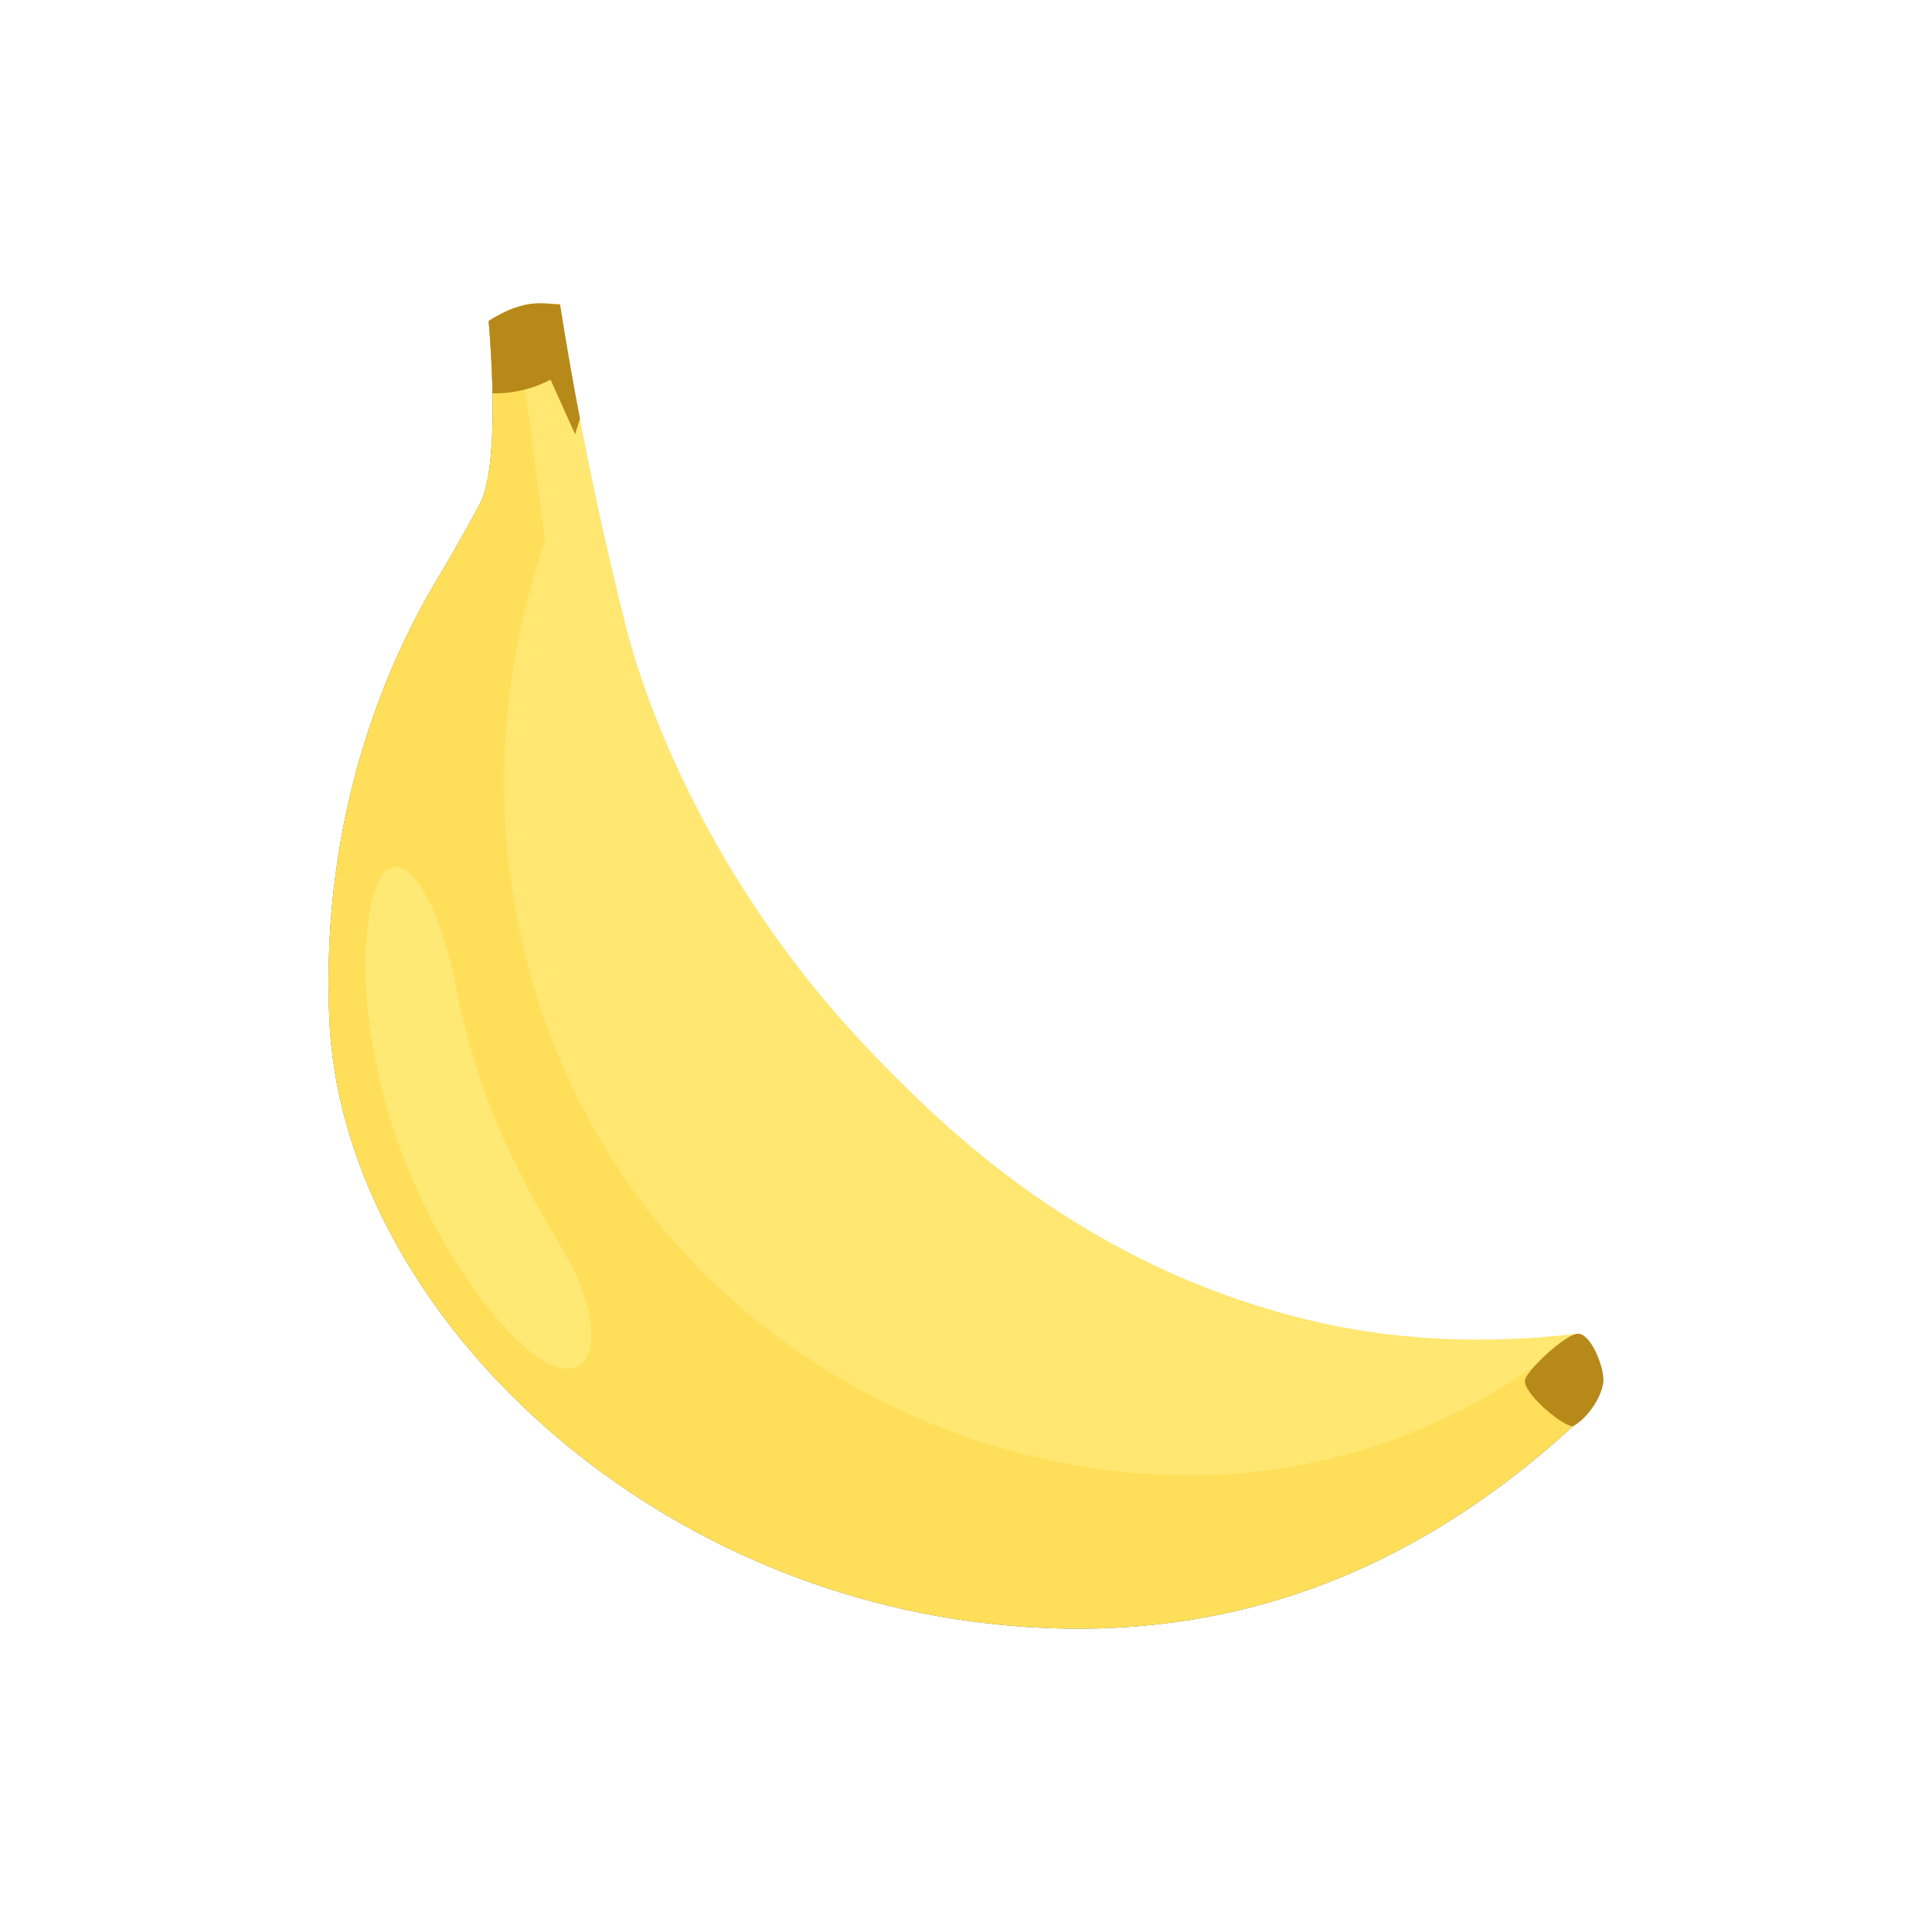
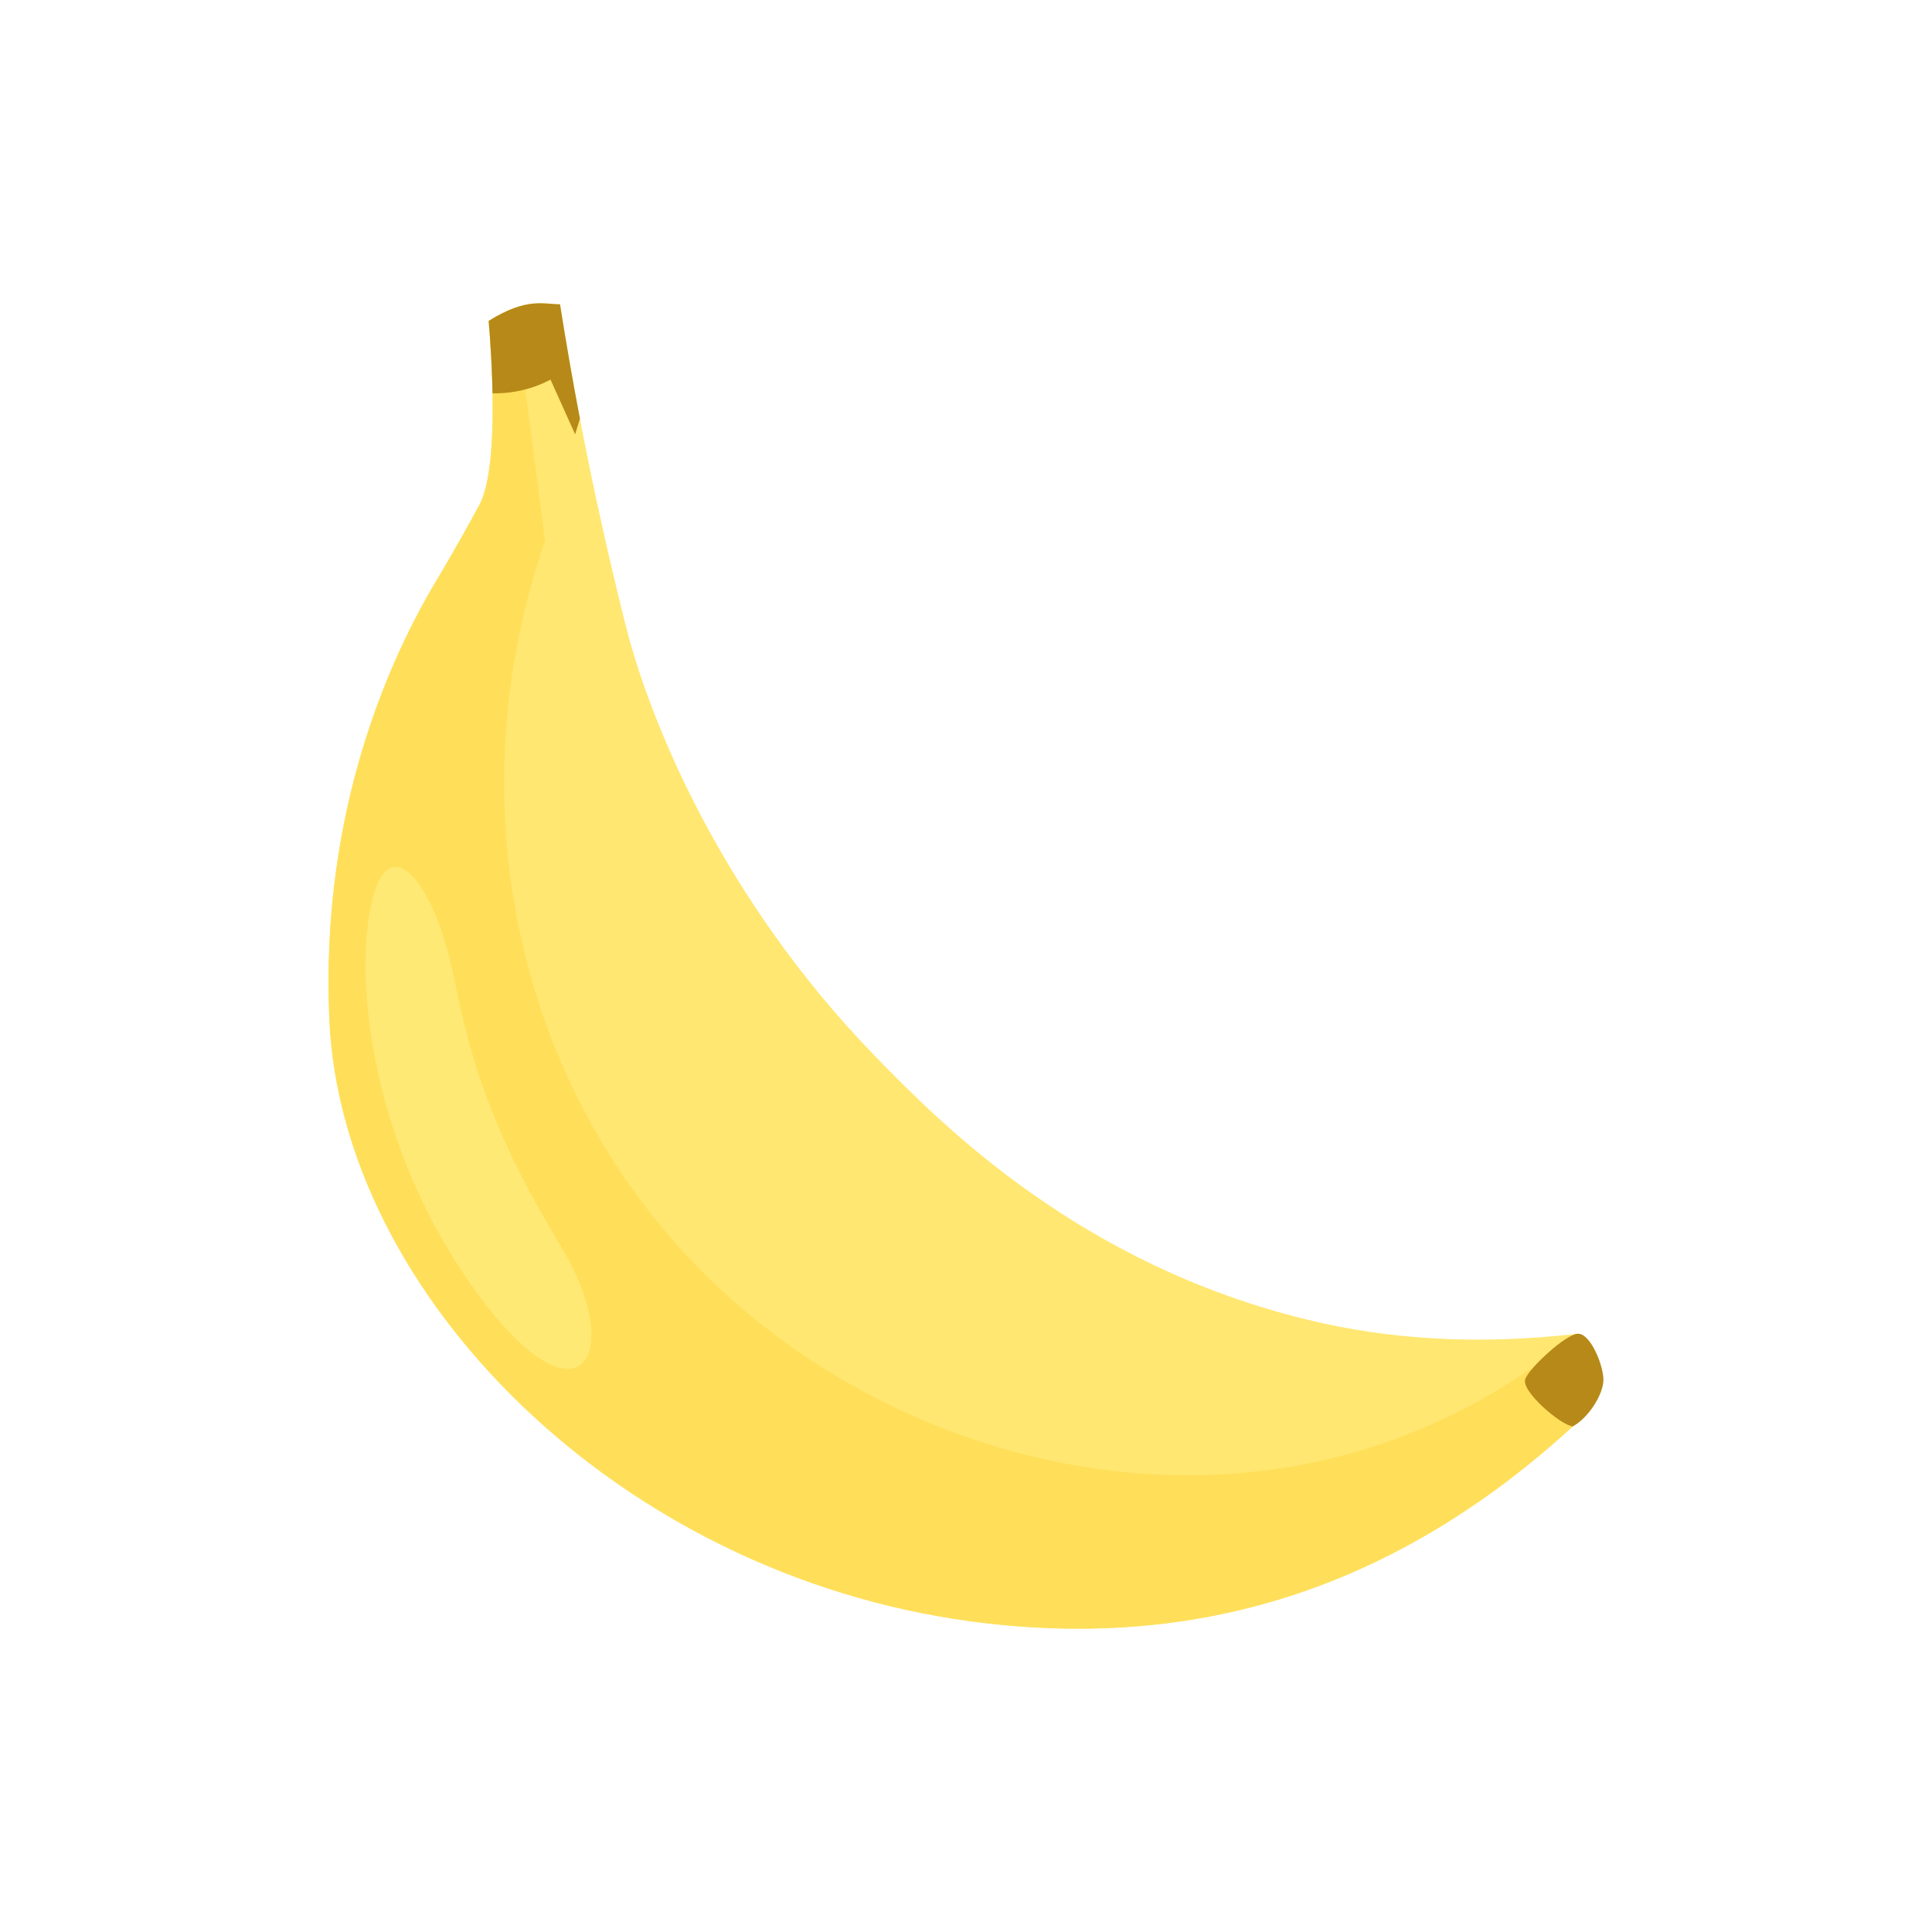
<svg xmlns="http://www.w3.org/2000/svg" viewBox="0 0 540 540">
  <defs>
    <style>
      .cls-1 {
        fill: #b68918;
      }

      .cls-2 {
        isolation: isolate;
      }

      .cls-3 {
-         clip-path: url(#clippath-1);
-       }
- 
-       .cls-4 {
-         fill: #515151;
-         mix-blend-mode: soft-light;
-       }
- 
-       .cls-5 {
        fill: #c9c9c9;
        mix-blend-mode: overlay;
        opacity: .53;
      }

-       .cls-6 {
+       .cls-4 {
        clip-path: url(#clippath);
      }

-       .cls-7 {
+       .cls-5 {
        fill: none;
      }

-       .cls-8 {
+       .cls-6 {
+         fill: #ffdf5a;
+       }
+ 
+       .cls-7 {
        fill: #ffe771;
      }
    </style>
    <clipPath id="clippath">
-       <path class="cls-7" d="m440.94,372.78c-27.6,3.19-52.41,1.71-75.49-3.91-63.41-15.43-101.99-54.23-120.87-73.68-43.25-44.55-62.67-93.74-69.15-118.29-.99-3.74-3.55-14.02-6.28-26.06-6.3-27.77-10.24-50.62-12.62-65.79-4.67,0-9.31-2-19.94,4.65.68,8.11,3.13,40.52-2.53,51.27-.29.55-3.23,6.03-7.28,13.09-1.72,3-3.14,5.42-4.02,6.9,0,0,0,0,0,0-13.58,22.33-33.34,65.41-30.7,124.1,3.47,76.82,80.5,154.83,179.42,168.12,66.8,8.96,121.61-11.96,168.12-54.49,2.67-6.64,3.99-15.95,3.99-15.95l-2.65-9.96Z" />
-     </clipPath>
-     <clipPath id="clippath-1">
-       <path class="cls-7" d="m440.94,372.78c-80.42,9.31-137.11-21.12-196.36-77.59-35.29-33.62-57.97-86.72-69.15-118.29-2.17-8.51-4.27-17.2-6.28-26.06-5.15-22.71-9.3-44.68-12.62-65.79-4.67,0-9.31-2-19.94,4.65.68,8.11,3.13,40.52-2.53,51.27-.29.55-3.23,6.03-7.28,13.09-1.72,3-3.14,5.42-4.02,6.9,8.97,1.38,13.13,4.65,15.27,7.49.59.78,3.67,3.12,4.79,7.06.32,1.13.69,2.11,1.1,2.93,9.24,105.55,72.06,167.14,156.8,198.32,95.69,35.23,125.6,8.64,125.6,8.64,0,0,7.11-4.97,15.19-10.5l-.56-2.13Z" />
+       <path class="cls-5" d="m440.94,372.78c-80.42,9.31-137.11-21.12-196.36-77.59-35.29-33.62-57.97-86.72-69.15-118.29-2.17-8.51-4.27-17.2-6.28-26.06-5.15-22.71-9.3-44.68-12.62-65.79-4.67,0-9.31-2-19.94,4.65.68,8.11,3.13,40.52-2.53,51.27-.29.55-3.23,6.03-7.28,13.09-1.72,3-3.14,5.42-4.02,6.9,8.97,1.38,13.13,4.65,15.27,7.49.59.78,3.67,3.12,4.79,7.06.32,1.13.69,2.11,1.1,2.93,9.24,105.55,72.06,167.14,156.8,198.32,95.69,35.23,125.6,8.64,125.6,8.64,0,0,7.11-4.97,15.19-10.5l-.56-2.13Z" />
    </clipPath>
  </defs>
  <g class="cls-2">
    <g id="_Layer_" data-name="&amp;lt;Layer&amp;gt;">
-       <g>
-         <path class="cls-8" d="m440.94,372.78c-27.6,3.19-52.41,1.71-75.49-3.91-63.41-15.43-101.99-54.23-120.87-73.68-43.25-44.55-62.67-93.74-69.15-118.29-.99-3.74-3.55-14.02-6.28-26.06-6.3-27.77-10.24-50.62-12.62-65.79-4.67,0-9.31-2-19.94,4.65.68,8.11,3.13,40.52-2.53,51.27-.29.55-3.23,6.03-7.28,13.09-1.72,3-3.14,5.42-4.02,6.9,0,0,0,0,0,0-13.58,22.33-33.34,65.41-30.7,124.1,3.47,76.82,80.5,154.83,179.42,168.12,66.8,8.96,121.61-11.96,168.12-54.49,2.67-6.64,3.99-15.95,3.99-15.95l-2.65-9.96Z" />
-         <g class="cls-6">
-           <path class="cls-4" d="m440.94,372.78l2.65,9.96s-1.33,9.31-3.99,15.95c-15.04,18.49-48.48,54.01-101.01,67.67-97.25,25.29-216.11-35.73-250.35-138.15-30.93-92.54,21.7-175.49,29.77-187.76-2.29-20.86-4.58-41.72-6.87-62.59,10.48-.53,20.96-1.07,31.45-1.6,3.26,24.96,6.51,49.91,9.77,74.87-24.62,71.04-8.85,149.15,41.22,201.5,45.78,47.86,117.27,71.11,181.65,54.19,30.27-7.96,52.33-23.05,65.72-34.05Z" />
-         </g>
-         <path class="cls-5" d="m102.61,260.59c-2.54,25.73,5.76,68.36,32.87,103.64,27.09,35.24,39.3,13.98,21.28-15.87-18.05-29.85-24.82-49.51-29.79-74.64-5.8-29.38-21.06-46.47-24.37-13.14Z" />
-         <g class="cls-3">
-           <path class="cls-1" d="m118.01,81.69c2.54,8.65,5.09,17.3,7.63,25.95,3.66,1.35,11.05,3.45,19.84,1.53,3.38-.74,6.19-1.91,8.4-3.05,2.29,5.09,4.58,10.18,6.87,15.27,2.04-6.61,4.07-13.23,6.11-19.84-1.27-9.92-2.54-19.84-3.82-29.77-15.01,3.31-30.02,6.61-45.03,9.92Z" />
-         </g>
-         <path class="cls-1" d="m440.94,372.78c-3.25.17-13.28,9.31-14.62,12.63-1.33,3.33,9.89,12.95,13.28,13.28,4.58-2.56,8.4-8.94,8.56-12.78.18-3.75-3.49-13.32-7.22-13.13Z" />
+       <path class="cls-7" d="m440.94,372.78c-27.6,3.19-52.41,1.71-75.49-3.91-63.41-15.43-101.99-54.23-120.87-73.68-43.25-44.55-62.67-93.74-69.15-118.29-.99-3.74-3.55-14.02-6.28-26.06-6.3-27.77-10.24-50.62-12.62-65.79-4.67,0-9.31-2-19.94,4.65.68,8.11,3.13,40.52-2.53,51.27-.29.55-3.23,6.03-7.28,13.09-1.72,3-3.14,5.42-4.02,6.9,0,0,0,0,0,0-13.58,22.33-33.34,65.41-30.7,124.1,3.47,76.82,80.5,154.83,179.42,168.12,66.8,8.96,121.61-11.96,168.12-54.49,2.67-6.64,3.99-15.95,3.99-15.95l-2.65-9.96Z" />
+       <path class="cls-6" d="m440.94,372.78c-13.38,11-35.45,26.09-65.72,34.05-64.38,16.92-135.88-6.33-181.65-54.19-50.07-52.35-65.84-130.46-41.22-201.5-2.83-21.69-5.66-43.39-8.49-65.08-2.08.75-4.46,1.89-7.27,3.64.68,8.11,3.13,40.52-2.53,51.27-.29.55-3.23,6.03-7.28,13.09-1.72,3-3.14,5.42-4.02,6.9,0,0,0,0,0,0-13.58,22.33-33.34,65.41-30.7,124.1,3.47,76.82,80.5,154.83,179.42,168.12,66.8,8.96,121.61-11.96,168.12-54.49.06-.16.12-.32.18-.48,1.89-4.91,3.08-11.07,3.56-13.91.08-.49.15-.88.19-1.15.04-.27.06-.41.06-.41l-2.65-9.96Z" />
+       <path class="cls-3" d="m102.61,260.59c-2.54,25.73,5.76,68.36,32.87,103.64,27.09,35.24,39.3,13.98,21.28-15.87-18.05-29.85-24.82-49.51-29.79-74.64-5.8-29.38-21.06-46.47-24.37-13.14Z" />
+       <g class="cls-4">
+         <path class="cls-1" d="m118.01,81.69c2.54,8.65,5.09,17.3,7.63,25.95,3.66,1.35,11.05,3.45,19.84,1.53,3.38-.74,6.19-1.91,8.4-3.05,2.29,5.09,4.58,10.18,6.87,15.27,2.04-6.61,4.07-13.23,6.11-19.84-1.27-9.92-2.54-19.84-3.82-29.77-15.01,3.31-30.02,6.61-45.03,9.92Z" />
      </g>
+       <path class="cls-1" d="m440.94,372.78c-3.25.17-13.28,9.31-14.62,12.63-1.33,3.33,9.89,12.95,13.28,13.28,4.58-2.56,8.4-8.94,8.56-12.78.18-3.75-3.49-13.32-7.22-13.13Z" />
    </g>
  </g>
</svg>
